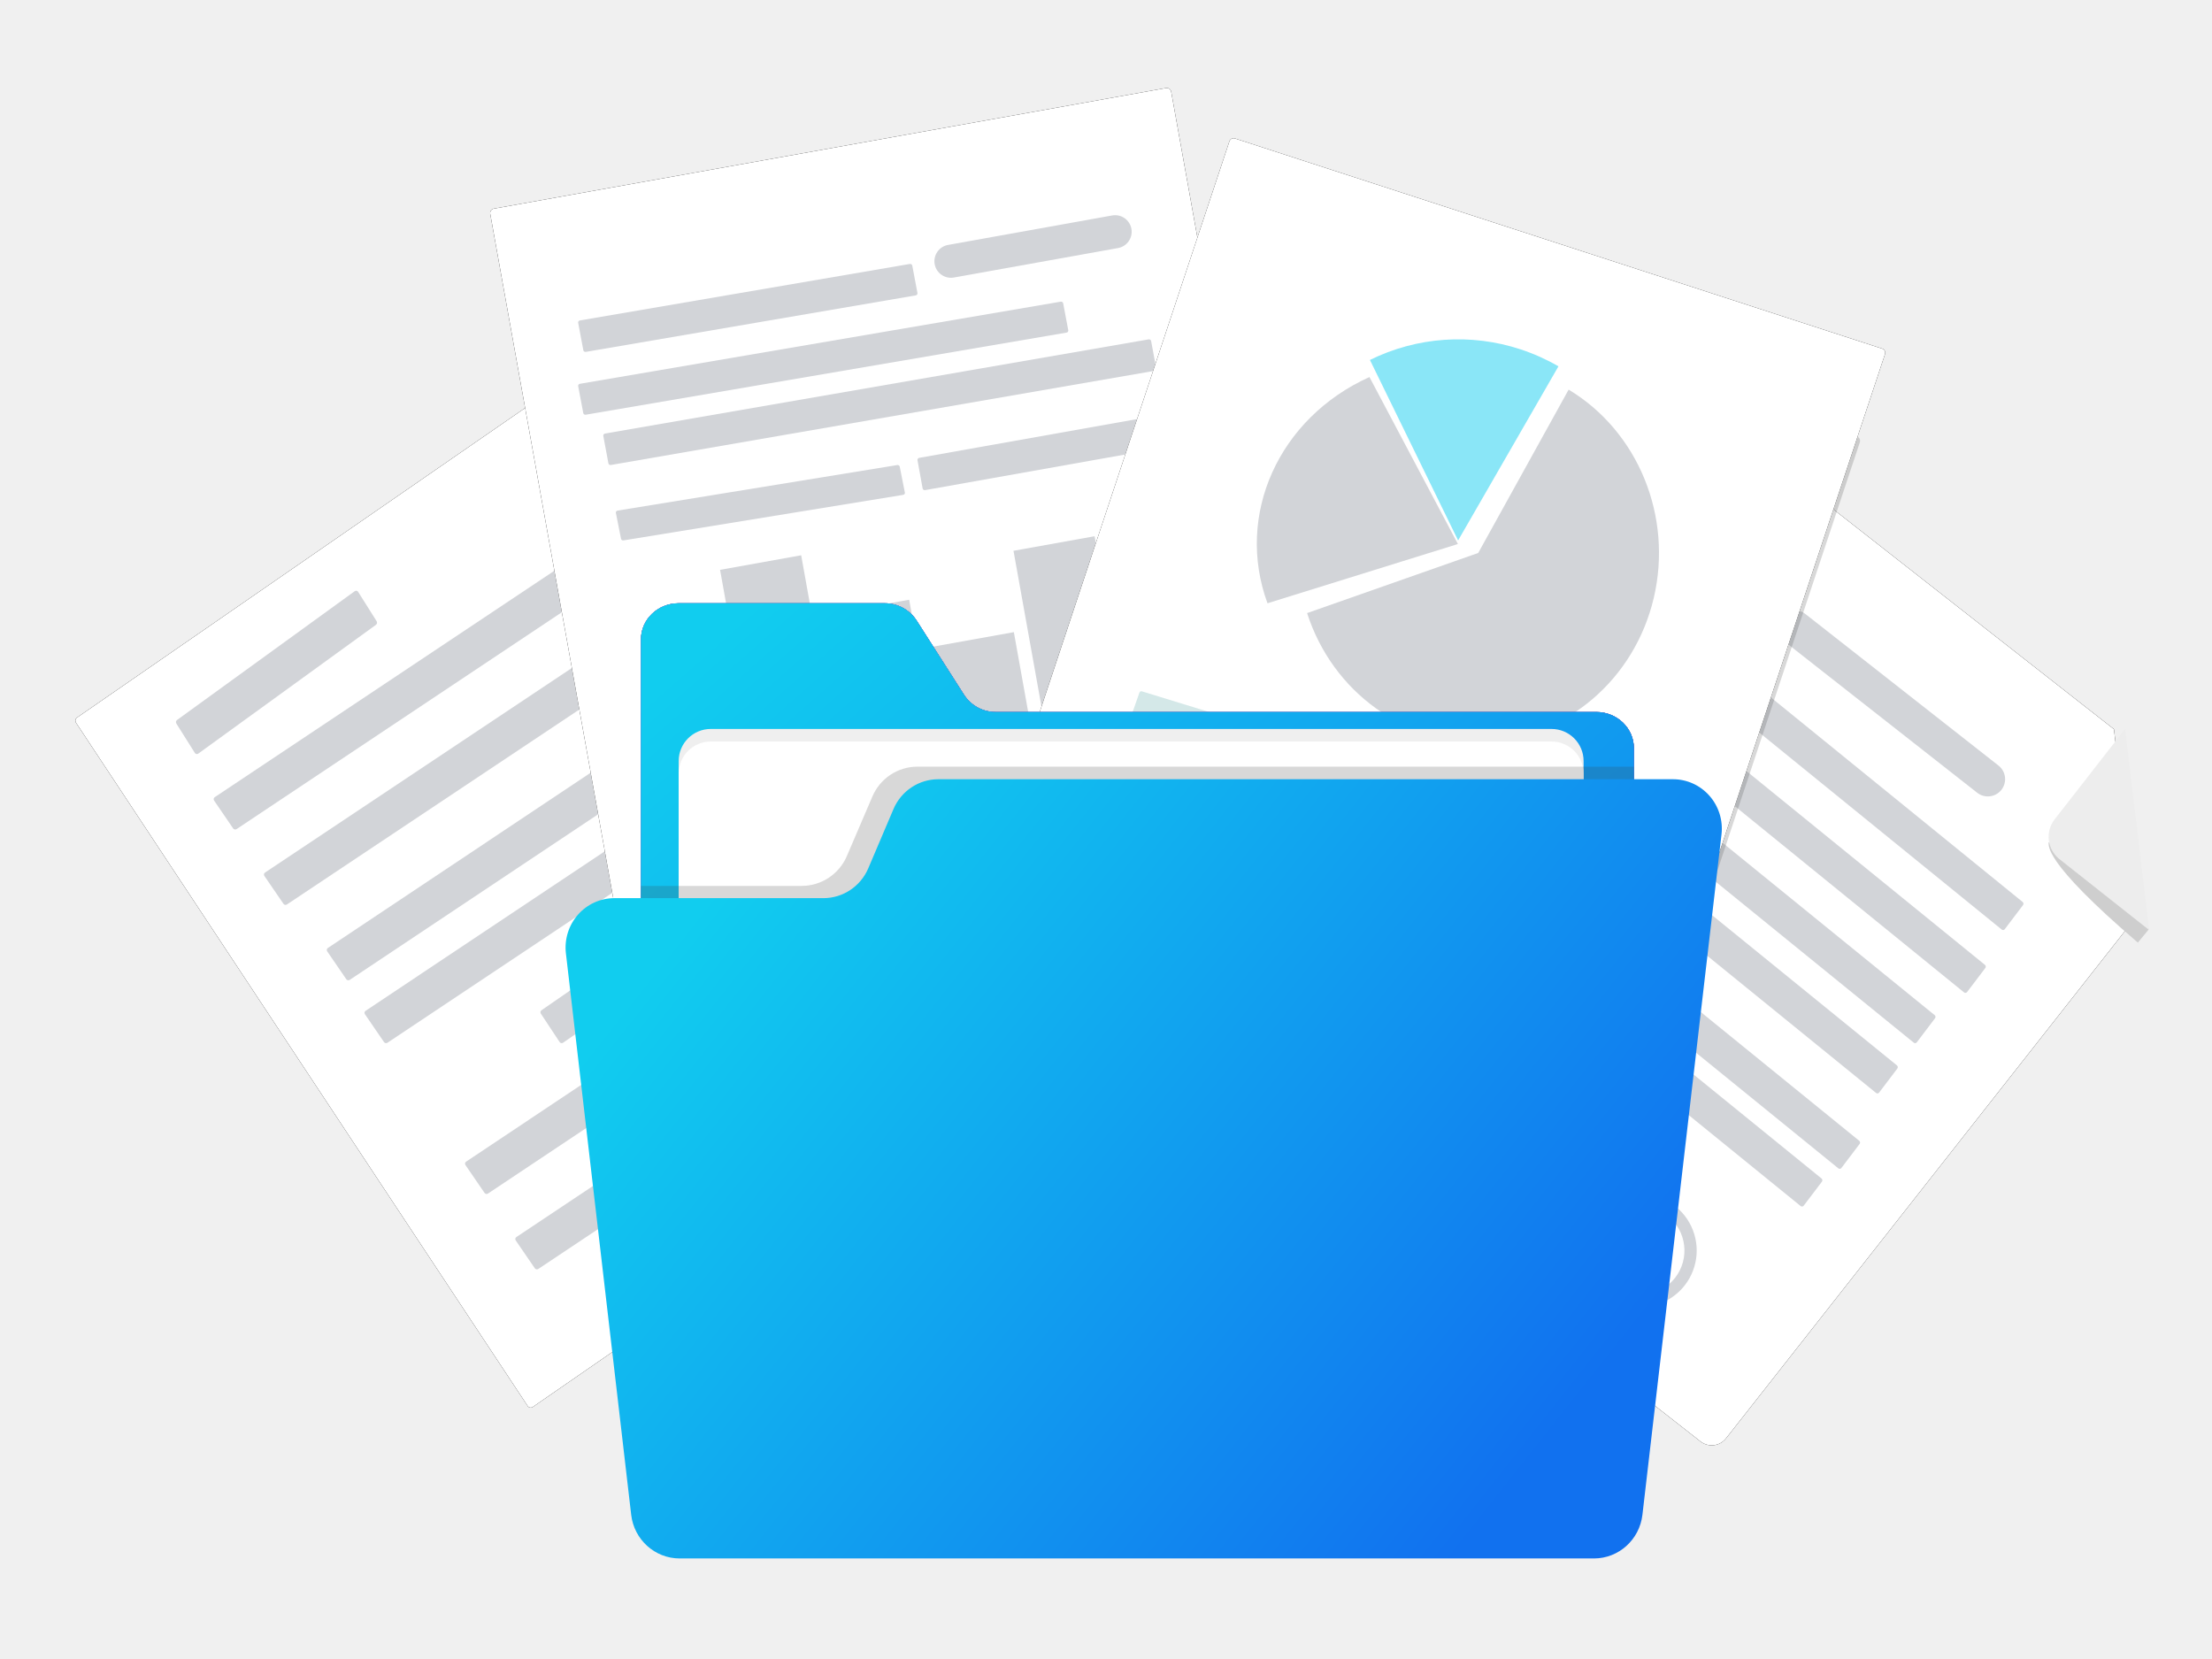
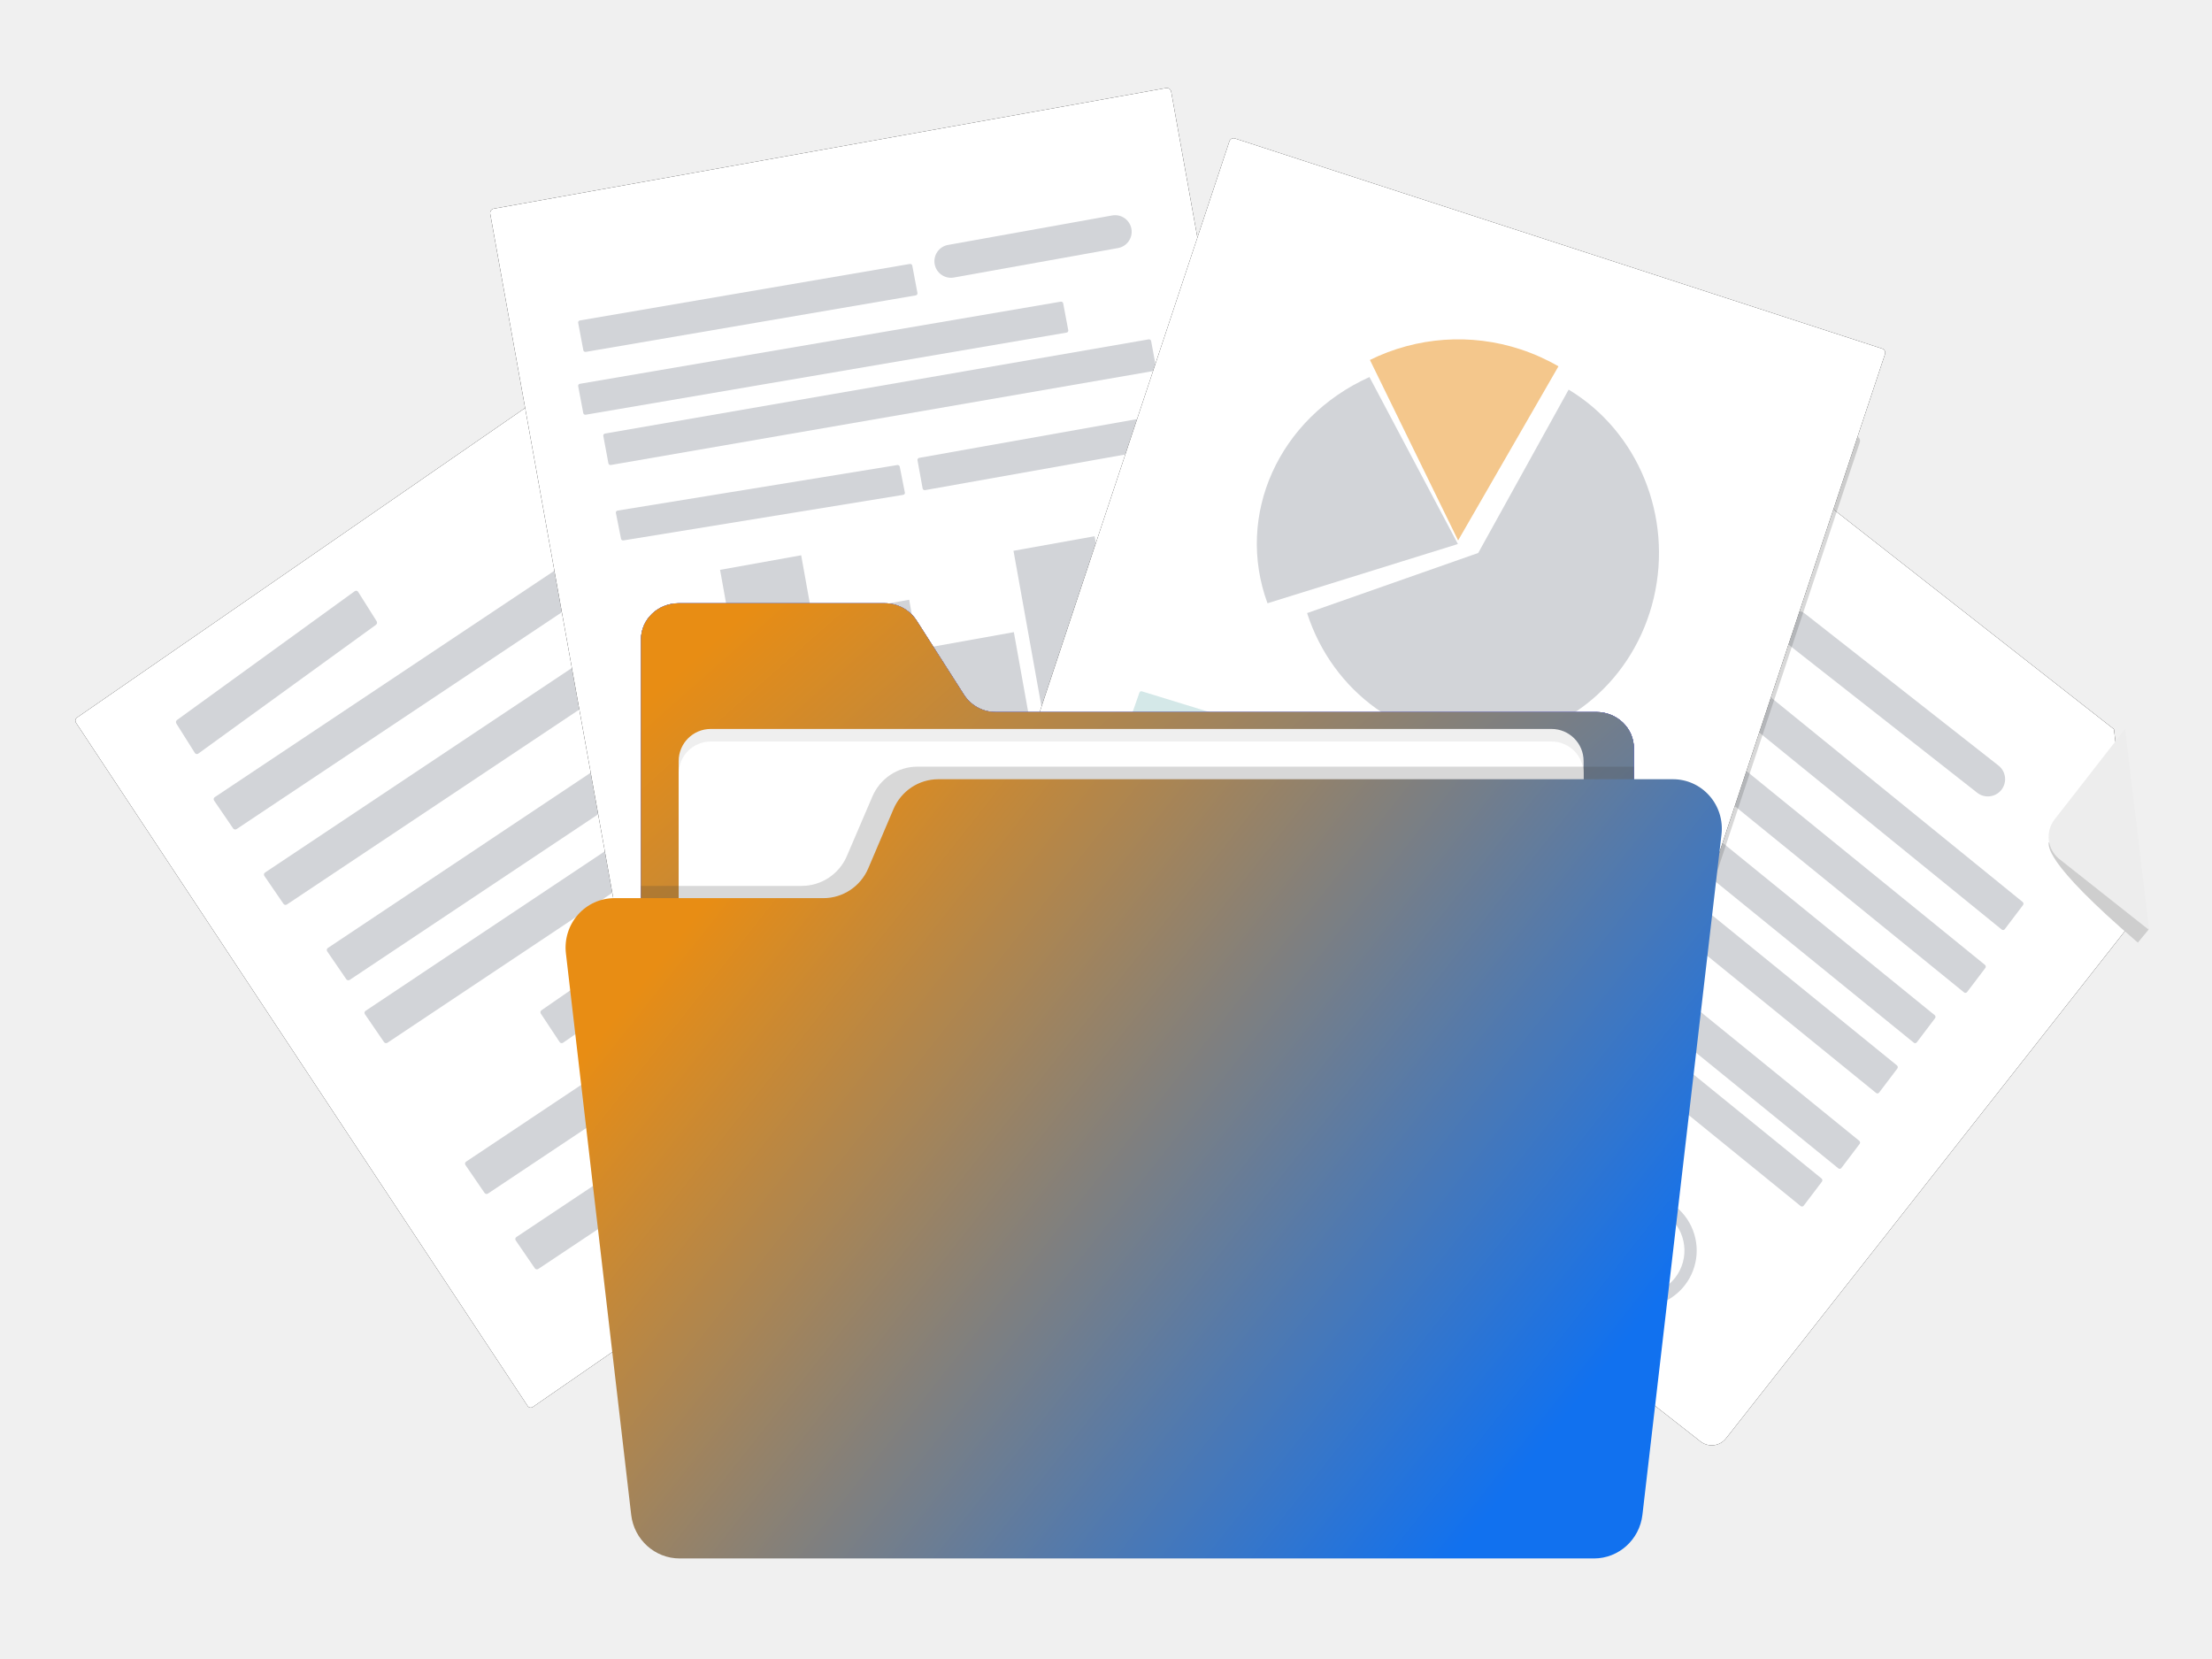
<svg xmlns="http://www.w3.org/2000/svg" xmlns:xlink="http://www.w3.org/1999/xlink" width="176px" height="132px" viewBox="0 0 176 132" version="1.1">
  <defs>
    <linearGradient x1="50%" y1="0%" x2="50%" y2="100%" id="linearGradient-1">
      <stop stop-color="#7A62E4" offset="0%" />
      <stop stop-color="#656EE4" offset="100%" />
    </linearGradient>
    <linearGradient x1="6.16%" y1="4.935%" x2="91.179%" y2="95.065%" id="linearGradient-2">
      <stop stop-color="#798CFB" offset="0%" />
      <stop stop-color="#5760D5" offset="100%" />
    </linearGradient>
    <linearGradient x1="6.16%" y1="4.935%" x2="91.179%" y2="95.065%" id="linearGradient-3">
-       <stop stop-color="#11cdef" offset="0%" />
+       <stop stop-color="#E88D14" offset="0%" />
      <stop stop-color="#1171ef" offset="100%" />
    </linearGradient>
    <path d="M79,11.524 L79,72.139 C79,73.722 77.669,75 76.025,75 L2.982,75 C1.339,75 0,73.722 0,72.139 L0,2.87 C0,1.287 1.341,-7.10542736e-15 2.982,-7.10542736e-15 L19.391,-7.10542736e-15 C20.411,-0.006 21.365,0.507 21.924,1.362 L25.708,7.286 C26.263,8.145 27.219,8.661 28.241,8.652 L76.028,8.652 C77.669,8.659 79,9.941 79,11.524 Z" id="path-4" />
    <linearGradient x1="6.16%" y1="27.292%" x2="91.179%" y2="72.708%" id="linearGradient-5">
-       <stop stop-color="#11cdef" offset="0%" />
+       <stop stop-color="#E88D14" offset="0%" />
      <stop stop-color="#1171ef" offset="100%" />
    </linearGradient>
  </defs>
  <g id="icon-documentation" stroke="none" stroke-width="1" fill="none" fill-rule="evenodd">
    <g transform="translate(6, 7)" fill-rule="nonzero">
      <g id="Path" transform="translate(90, 26)">
        <g id="path-1-link" fill="#000000">
          <path d="M74,39.903 L41.328,81.451 C40.836,82.074 39.932,82.183 39.305,81.694 L0.549,51.323 C-0.074,50.831 -0.183,49.929 0.306,49.303 L38.641,0.549 C39.134,-0.074 40.038,-0.183 40.664,0.306 L72.198,25.018 L72.776,29.807 L73.394,34.925 L74,39.903 Z" id="path-1" />
        </g>
        <g id="path-1-link" fill="#FFFFFF">
          <path d="M74,39.903 L41.328,81.451 C40.836,82.074 39.932,82.183 39.305,81.694 L0.549,51.323 C-0.074,50.831 -0.183,49.929 0.306,49.303 L38.641,0.549 C39.134,-0.074 40.038,-0.183 40.664,0.306 L72.198,25.018 L72.776,29.807 L73.394,34.925 L74,39.903 Z" id="path-1" />
        </g>
      </g>
      <path d="M157,60 C157.031,60.26 156.46,61.458 164.101,68 L165,66.909 L157,60 Z" id="Path" fill="#CECECE" />
      <path d="M157.474,58.2 C156.717,59.174 156.885,60.582 157.85,61.348 L165,67 L163.086,51 L157.474,58.2 Z" id="Path" fill="#EDEDED" />
      <path d="M113.094,81.919 C113.25,81.686 113.094,81.382 112.781,81.406 C112.359,81.447 111.934,81.444 111.512,81.399 L110.938,81.274 C110.531,81.227 110.451,81.006 110.7,80.609 C111.142,80.556 111.059,79.947 110.617,79.977 C110.072,80.015 109.344,80.072 108.896,79.701 C108.757,79.573 108.641,79.427 108.551,79.266 C108.708,79.261 108.863,79.24 109.016,79.205 C109.142,79.174 109.201,79.054 109.23,78.952 C109.315,78.664 109.306,78.432 109.327,78.21 C111.309,77.888 113.366,77.144 114.86,76.086 C115.151,75.881 114.948,75.506 114.614,75.514 C113.054,75.554 111.448,75.838 110.046,76.499 C109.55,76.731 109.064,77.017 108.815,77.495 C108.792,77.545 108.772,77.596 108.755,77.648 C108.297,77.71 107.836,77.746 107.374,77.755 C106.758,77.772 106.143,77.697 105.552,77.534 C105.128,77.409 104.484,77.229 104.484,76.761 C105.584,76.862 106.66,76.695 106.866,75.755 C107.176,74.34 104.715,75.19 103.96,76.062 C103.452,75.975 102.953,75.842 102.473,75.665 C102.06,75.517 101.794,76.103 102.207,76.252 C102.696,76.422 103.198,76.556 103.71,76.652 C103.554,78.174 106.517,78.424 107.607,78.389 C107.931,78.378 108.265,78.352 108.602,78.315 C108.562,78.687 108.602,78.649 108.011,78.641 C107.711,78.641 107.517,78.9 107.686,79.145 C107.998,79.598 108.256,80.149 108.785,80.413 C108.951,80.492 109.13,80.548 109.314,80.579 C109.269,80.656 109.262,80.747 109.293,80.83 C109.715,81.798 110.993,82.044 112.092,82.061 C111.325,82.801 110.295,83.259 109.19,83.353 C107.509,83.475 106.287,82.395 105.206,81.36 C104.902,81.069 104.344,81.445 104.65,81.738 C105.83,82.866 107.132,84.018 108.944,84 C110.527,83.98 112.253,83.165 113.094,81.919 Z M105.619,75.69 C106.299,75.659 105.545,76.06 105.283,76.106 C105.115,76.133 104.943,76.142 104.773,76.135 C104.913,75.971 105.428,75.699 105.618,75.687 L105.619,75.69 Z M109.858,77.33 C110.271,76.993 110.994,76.793 111.516,76.632 C112.098,76.457 112.696,76.331 113.302,76.256 C112.168,76.83 110.948,77.247 109.683,77.494 C109.738,77.436 109.796,77.381 109.857,77.33 L109.858,77.33 Z" id="Shape" fill="#4684AF" />
      <path d="M134.708,47.587 L154.25,47.587 C155.009,47.587 155.624,48.203 155.624,48.961 C155.624,49.72 155.009,50.335 154.25,50.335 L134.708,50.335 C133.95,50.335 133.334,49.72 133.334,48.961 C133.334,48.203 133.95,47.587 134.708,47.587 Z" id="Rectangle" fill="#D2D4D8" transform="translate(144.4791, 48.96131) rotate(38.13) translate(-144.4791, -48.96131) " />
      <path d="M153.27,66.962 L124.065,43.23 C123.991,43.169 123.978,43.058 124.036,42.981 L125.488,41.068 C125.546,40.991 125.653,40.977 125.728,41.037 L154.935,64.767 C155.009,64.828 155.022,64.939 154.963,65.016 L153.512,66.93 C153.484,66.968 153.443,66.993 153.397,66.999 C153.352,67.005 153.306,66.992 153.27,66.962 Z" id="Path" fill="#D2D4D8" />
      <path d="M150.271,71.961 L121.065,48.23 C120.991,48.169 120.978,48.058 121.036,47.981 L122.488,46.068 C122.546,45.991 122.654,45.977 122.728,46.037 L151.935,69.771 C152.009,69.832 152.022,69.943 151.964,70.02 L150.512,71.934 C150.453,72.01 150.345,72.022 150.271,71.961 Z" id="Path" fill="#D2D4D8" />
      <path d="M146.273,75.963 L117.065,52.23 C116.991,52.17 116.978,52.059 117.036,51.982 L118.489,50.068 C118.547,49.991 118.654,49.977 118.729,50.037 L147.934,73.771 C147.97,73.799 147.993,73.842 147.999,73.888 C148.004,73.935 147.992,73.982 147.963,74.018 L146.512,75.933 C146.454,76.009 146.347,76.022 146.273,75.963 L146.273,75.963 Z" id="Path" fill="#D2D4D8" />
      <path d="M143.275,79.964 L114.065,56.231 C113.991,56.17 113.978,56.059 114.036,55.982 L115.488,54.068 C115.546,53.991 115.654,53.977 115.728,54.037 L144.935,77.772 C145.009,77.832 145.022,77.942 144.964,78.019 L143.512,79.934 C143.454,80.009 143.349,80.022 143.275,79.964 L143.275,79.964 Z" id="Path" fill="#D2D4D8" />
      <path d="M140.272,85.963 L111.065,62.23 C110.991,62.17 110.978,62.059 111.036,61.981 L112.488,60.067 C112.547,59.991 112.654,59.978 112.728,60.038 L141.935,83.77 C142.009,83.83 142.022,83.941 141.963,84.018 L140.512,85.932 C140.454,86.009 140.346,86.023 140.272,85.963 L140.272,85.963 Z" id="Path" fill="#D2D4D8" />
      <path d="M137.272,88.962 L108.065,65.23 C107.991,65.169 107.978,65.058 108.037,64.981 L109.488,63.068 C109.547,62.991 109.654,62.977 109.728,63.037 L138.935,86.77 C139.009,86.83 139.022,86.941 138.964,87.019 L137.512,88.933 C137.453,89.009 137.346,89.022 137.272,88.962 Z" id="Path" fill="#D2D4D8" />
      <path d="M121.723,96.042 C120.291,94.918 119.676,93.043 120.166,91.29 C120.656,89.536 122.154,88.251 123.96,88.033 C125.767,87.814 127.528,88.706 128.421,90.292 C129.314,91.878 129.164,93.846 128.041,95.279 C126.505,97.232 123.679,97.574 121.723,96.042 Z M126.679,89.728 C125.148,88.524 122.931,88.79 121.727,90.322 C120.524,91.853 120.789,94.071 122.321,95.274 C123.852,96.478 126.069,96.212 127.272,94.681 C128.474,93.149 128.208,90.933 126.679,89.728 L126.679,89.728 Z" id="Shape" fill="#D2D4D8" />
      <g id="Path" transform="translate(0, 20)">
        <g id="path-3-link" fill="#000000">
          <path d="M79.868,54.91 L36.39,84.949 C36.255,85.041 36.074,85.005 35.983,84.868 L0.05,30.509 C-0.04,30.372 -0.005,30.186 0.129,30.094 L43.611,0.051 C43.745,-0.041 43.926,-0.005 44.017,0.132 L79.949,54.492 C79.993,54.558 80.01,54.639 79.994,54.718 C79.979,54.797 79.934,54.866 79.868,54.91 Z" id="path-3" />
        </g>
        <g id="path-3-link" fill="#FFFFFF">
          <path d="M79.868,54.91 L36.39,84.949 C36.255,85.041 36.074,85.005 35.983,84.868 L0.05,30.509 C-0.04,30.372 -0.005,30.186 0.129,30.094 L43.611,0.051 C43.745,-0.041 43.926,-0.005 44.017,0.132 L79.949,54.492 C79.993,54.558 80.01,54.639 79.994,54.718 C79.979,54.797 79.934,54.866 79.868,54.91 Z" id="path-3" />
        </g>
      </g>
      <path d="M23.916,42.712 L9.771,52.965 C9.684,53.028 9.565,53.004 9.505,52.91 L8.033,50.573 C7.974,50.479 7.997,50.351 8.084,50.288 L22.229,40.035 C22.317,39.972 22.436,39.996 22.495,40.09 L23.967,42.427 C24.026,42.521 24.004,42.648 23.916,42.712 Z" id="Path" fill="#D2D4D8" />
      <path d="M47.912,35.575 L12.825,58.967 C12.734,59.027 12.612,59.003 12.55,58.915 L11.034,56.696 C10.973,56.607 10.996,56.487 11.086,56.426 L46.174,33.035 C46.217,33.005 46.27,32.994 46.322,33.003 C46.374,33.013 46.419,33.043 46.448,33.086 L47.967,35.305 C48.027,35.394 48.003,35.516 47.912,35.575 Z" id="Path" fill="#D2D4D8" />
      <path d="M51.913,41.575 L16.828,64.965 C16.785,64.995 16.732,65.006 16.68,64.996 C16.629,64.987 16.583,64.956 16.555,64.913 L15.036,62.696 C15.005,62.653 14.993,62.6 15.004,62.549 C15.014,62.498 15.044,62.453 15.089,62.425 L50.174,39.035 C50.217,39.005 50.27,38.994 50.322,39.004 C50.373,39.013 50.419,39.044 50.447,39.087 L51.966,41.304 C52.027,41.394 52.003,41.514 51.913,41.575 Z" id="Path" fill="#D2D4D8" />
      <path d="M56.914,47.574 L21.826,70.965 C21.783,70.995 21.73,71.006 21.678,70.996 C21.627,70.987 21.581,70.956 21.553,70.913 L20.034,68.696 C19.973,68.606 19.997,68.485 20.087,68.425 L55.171,45.033 C55.262,44.973 55.384,44.997 55.445,45.086 L56.964,47.304 C56.994,47.346 57.006,47.398 56.997,47.449 C56.988,47.5 56.958,47.545 56.914,47.574 Z" id="Path" fill="#D2D4D8" />
      <path d="M59.914,52.575 L24.829,75.967 C24.738,76.027 24.616,76.003 24.554,75.914 L23.035,73.696 C23.005,73.654 22.994,73.601 23.004,73.55 C23.014,73.499 23.044,73.455 23.088,73.426 L58.173,50.035 C58.216,50.005 58.27,49.994 58.322,50.003 C58.373,50.013 58.419,50.044 58.447,50.088 L59.967,52.305 C60.027,52.394 60.003,52.515 59.914,52.575 Z" id="Path" fill="#D2D4D8" />
      <path d="M63.915,58.621 L38.798,75.966 C38.709,76.027 38.589,76.003 38.528,75.913 L37.035,73.654 C37.005,73.61 36.994,73.557 37.003,73.505 C37.013,73.453 37.043,73.408 37.087,73.379 L62.203,56.034 C62.292,55.973 62.413,55.997 62.473,56.087 L63.967,58.345 C64.027,58.436 64.003,58.559 63.915,58.621 L63.915,58.621 Z" id="Path" fill="#D2D4D8" />
      <path d="M67.913,64.571 L32.827,87.966 C32.737,88.027 32.614,88.004 32.553,87.915 L31.034,85.697 C30.973,85.607 30.997,85.486 31.087,85.426 L66.172,62.033 C66.263,61.973 66.385,61.997 66.447,62.085 L67.966,64.304 C67.995,64.346 68.006,64.398 67.996,64.449 C67.986,64.499 67.956,64.543 67.913,64.571 L67.913,64.571 Z" id="Path" fill="#D2D4D8" />
      <path d="M71.914,70.573 L36.828,93.967 C36.738,94.027 36.615,94.003 36.554,93.914 L35.035,91.697 C35.005,91.655 34.994,91.602 35.003,91.551 C35.013,91.5 35.044,91.455 35.088,91.427 L70.173,68.033 C70.264,67.973 70.386,67.997 70.447,68.086 L71.967,70.303 C72.027,70.392 72.003,70.513 71.914,70.573 Z" id="Path" fill="#D2D4D8" />
      <g id="Path" transform="translate(33, 0)">
        <g id="path-5-link" fill="#000000">
          <path d="M12.223,75.995 C12.033,76.028 11.851,75.902 11.816,75.712 L0.005,10.01 C-0.028,9.82 0.099,9.638 0.289,9.604 L53.778,0.005 C53.968,-0.028 54.149,0.098 54.184,0.287 L65.994,65.99 C66.028,66.18 65.902,66.361 65.712,66.396 L12.223,75.995 Z" id="path-5" />
        </g>
        <g id="path-5-link" fill="#FFFFFF">
          <path d="M12.223,75.995 C12.033,76.028 11.851,75.902 11.816,75.712 L0.005,10.01 C-0.028,9.82 0.099,9.638 0.289,9.604 L53.778,0.005 C53.968,-0.028 54.149,0.098 54.184,0.287 L65.994,65.99 C66.028,66.18 65.902,66.361 65.712,66.396 L12.223,75.995 Z" id="path-5" />
        </g>
      </g>
      <polygon id="Rectangle" fill="#D2D4D8" transform="translate(56.15944, 46.89217) rotate(-10.18) translate(-56.15944, -46.89217) " points="52.881 37.615 59.438 37.615 59.438 56.169 52.881 56.169" />
      <polygon id="Rectangle" fill="#D2D4D8" transform="translate(64.31044, 47.96794) rotate(-10.18) translate(-64.31044, -47.96794) " points="61.032 41.191 67.589 41.191 67.589 54.744 61.032 54.744" />
      <polygon id="Rectangle" fill="#D2D4D8" transform="translate(72.28411, 48.5742) rotate(-10.18) translate(-72.28411, -48.5742) " points="69.005 43.802 75.563 43.802 75.563 53.347 69.005 53.347" />
      <polygon id="Rectangle" fill="#D2D4D8" transform="translate(79.27345, 44.0802) rotate(-10.18) translate(-79.27345, -44.0802) " points="75.995 36.12 82.552 36.12 82.552 52.04 75.995 52.04" />
      <path d="M66.862,16.503 L40.608,20.998 C40.517,21.012 40.431,20.954 40.414,20.868 L40.002,18.682 C39.987,18.595 40.048,18.513 40.139,18.497 L66.392,14.002 C66.483,13.988 66.57,14.046 66.586,14.132 L66.998,16.317 C67.013,16.404 66.953,16.487 66.862,16.503 L66.862,16.503 Z" id="Path" fill="#D2D4D8" />
      <path d="M78.864,19.463 L40.6,25.998 C40.51,26.012 40.425,25.955 40.409,25.87 L40.002,23.72 C39.988,23.635 40.048,23.554 40.137,23.538 L78.401,17.002 C78.491,16.989 78.575,17.045 78.592,17.13 L78.998,19.281 C79.012,19.366 78.953,19.447 78.864,19.463 L78.864,19.463 Z" id="Path" fill="#D2D4D8" />
      <path d="M85.866,22.504 L42.601,29.998 C42.511,30.012 42.426,29.954 42.409,29.868 L42.002,27.681 C41.988,27.594 42.048,27.512 42.137,27.496 L85.398,20.002 C85.488,19.988 85.573,20.046 85.59,20.132 L85.998,22.318 C86.012,22.404 85.955,22.486 85.866,22.504 Z" id="Path" fill="#D2D4D8" />
      <path d="M49.466,58.892 L78.119,58.892 C78.846,58.892 79.436,59.482 79.436,60.209 C79.436,60.937 78.846,61.526 78.119,61.526 L49.466,61.526 C48.738,61.526 48.149,60.937 48.149,60.209 C48.149,59.482 48.738,58.892 49.466,58.892 Z" id="Rectangle" fill="#D2D4D8" transform="translate(63.79224, 60.20907) rotate(-10.18) translate(-63.79224, -60.20907) " />
      <path d="M92.866,62.504 L49.601,69.998 C49.511,70.012 49.426,69.954 49.409,69.868 L49.002,67.681 C48.988,67.594 49.048,67.512 49.137,67.496 L92.398,60.002 C92.488,59.988 92.573,60.046 92.59,60.132 L92.998,62.318 C93.012,62.404 92.955,62.486 92.866,62.504 Z" id="Path" fill="#D2D4D8" />
      <path d="M65.858,32.375 L43.607,35.998 C43.516,36.011 43.43,35.956 43.413,35.874 L43.002,33.802 C42.988,33.719 43.048,33.642 43.138,33.626 L65.394,30.002 C65.485,29.989 65.571,30.044 65.588,30.126 L65.998,32.199 C66.012,32.283 65.95,32.361 65.858,32.375 Z" id="Path" fill="#D2D4D8" />
      <path d="M86.863,28.57 L67.6,31.998 C67.51,32.012 67.426,31.953 67.409,31.864 L67.002,29.62 C66.987,29.53 67.047,29.446 67.137,29.43 L86.4,26.002 C86.49,25.988 86.575,26.047 86.591,26.136 L86.998,28.38 C87.013,28.469 86.953,28.554 86.863,28.57 L86.863,28.57 Z" id="Path" fill="#D2D4D8" />
      <path d="M69.561,11.295 L82.829,11.295 C83.557,11.295 84.147,11.885 84.147,12.612 C84.147,13.34 83.557,13.93 82.829,13.93 L69.561,13.93 C68.833,13.93 68.243,13.34 68.243,12.612 C68.243,11.885 68.833,11.295 69.561,11.295 Z" id="Rectangle" fill="#D2D4D8" transform="translate(76.1949, 12.6123) rotate(-10.18) translate(-76.1949, -12.6123) " />
      <g id="Group" opacity="0.2" transform="translate(69, 11)" fill="#3D3D3D">
        <path d="M51.74,79.984 L0.24,63.259 C0.152,63.231 0.079,63.169 0.038,63.087 C-0.004,63.005 -0.011,62.911 0.017,62.824 L20.819,0.237 C20.879,0.057 21.076,-0.042 21.26,0.017 L72.76,16.742 C72.943,16.802 73.042,16.997 72.983,17.178 L52.179,79.762 C52.119,79.942 51.923,80.041 51.74,79.984 L51.74,79.984 Z" id="Path" />
        <path d="M47.849,19.807 L40.385,32.573 L26.264,37.27 C28.379,43.483 34.392,47.568 41.018,47.293 C47.645,47.018 53.291,42.451 54.873,36.084 C56.455,29.718 53.592,23.084 47.849,19.807 Z" id="Path" />
        <path d="M47.064,17.338 C42.764,14.882 37.507,14.707 33.049,16.871 L39.606,30.096 L47.064,17.338 Z" id="Path" />
        <path d="M31.394,18.128 C24.666,21.372 21.427,29.053 23.833,36.059 L37.954,31.362 L31.394,18.128 Z" id="Path" />
        <path d="M30.85,52.126 L12.308,46.103 C12.27,46.091 12.238,46.065 12.22,46.03 C12.202,45.996 12.199,45.955 12.211,45.918 L12.847,44.005 C12.859,43.966 12.886,43.934 12.923,43.916 C12.959,43.899 13.001,43.896 13.039,43.909 L31.581,49.931 C31.62,49.943 31.652,49.97 31.671,50.006 C31.689,50.042 31.691,50.084 31.677,50.121 L31.042,52.035 C31.029,52.073 31.001,52.103 30.965,52.12 C30.929,52.137 30.887,52.139 30.85,52.126 L30.85,52.126 Z" id="Path" />
        <path d="M39.181,59.478 L10.916,50.298 C10.879,50.286 10.847,50.26 10.829,50.225 C10.811,50.191 10.808,50.15 10.82,50.113 L11.456,48.199 C11.468,48.161 11.495,48.129 11.531,48.111 C11.568,48.093 11.61,48.09 11.648,48.104 L39.912,57.284 C39.99,57.309 40.033,57.392 40.009,57.469 L39.372,59.383 C39.36,59.421 39.333,59.453 39.297,59.471 C39.261,59.489 39.219,59.491 39.181,59.478 L39.181,59.478 Z" id="Path" />
        <path d="M28.255,61.269 L9.316,55.116 C9.238,55.091 9.195,55.009 9.22,54.932 L9.856,53.018 C9.868,52.981 9.894,52.95 9.929,52.932 C9.964,52.914 10.005,52.911 10.043,52.923 L28.982,59.076 C29.06,59.101 29.103,59.184 29.078,59.261 L28.441,61.175 C28.416,61.252 28.333,61.294 28.255,61.269 Z" id="Path" />
        <path d="M42.044,59.495 L50.935,59.465 C51.569,59.463 52.084,59.974 52.086,60.608 C52.086,60.611 52.086,60.613 52.086,60.616 C52.084,61.255 51.566,61.773 50.927,61.775 L42.036,61.805 C41.403,61.807 40.887,61.296 40.885,60.662 C40.885,60.659 40.885,60.657 40.885,60.654 C40.887,60.015 41.405,59.497 42.044,59.495 Z" id="Rectangle" transform="translate(46.48567, 60.63499) rotate(18.19) translate(-46.48567, -60.63499) " />
        <path d="M33.679,53.773 L52.573,53.708 C53.206,53.706 53.721,54.218 53.724,54.852 C53.724,54.854 53.724,54.857 53.724,54.859 C53.721,55.499 53.204,56.016 52.565,56.018 L33.671,56.083 C33.038,56.085 32.522,55.574 32.52,54.94 C32.52,54.937 32.52,54.935 32.52,54.932 C32.522,54.293 33.04,53.775 33.679,53.773 Z" id="Rectangle" transform="translate(43.12187, 54.89579) rotate(18.19) translate(-43.12187, -54.89579) " />
      </g>
      <g id="Path" transform="translate(71, 4)">
        <g id="path-7-link" fill="#000000">
          <path d="M51.738,79.983 L0.24,63.258 C0.057,63.198 -0.043,63.003 0.018,62.822 L20.821,0.237 C20.882,0.057 21.079,-0.042 21.262,0.017 L72.76,16.742 C72.943,16.802 73.043,16.997 72.982,17.178 L52.179,79.763 C52.118,79.943 51.921,80.042 51.738,79.983 L51.738,79.983 Z" id="path-7" />
        </g>
        <g id="path-7-link" fill="#FFFFFF">
          <path d="M51.738,79.983 L0.24,63.258 C0.057,63.198 -0.043,63.003 0.018,62.822 L20.821,0.237 C20.882,0.057 21.079,-0.042 21.262,0.017 L72.76,16.742 C72.943,16.802 73.043,16.997 72.982,17.178 L52.179,79.763 C52.118,79.943 51.921,80.042 51.738,79.983 L51.738,79.983 Z" id="path-7" />
        </g>
      </g>
      <path d="M118.811,24 L111.616,36.997 L98,41.781 C100.039,48.107 105.837,52.266 112.226,51.987 C118.615,51.707 124.059,47.056 125.584,40.574 C127.109,34.092 124.349,27.337 118.811,24 Z" id="Path" fill="#D2D4D8" />
-       <path d="M118,22.147 C117.048,21.596 116.042,21.145 114.998,20.8 C111.043,19.494 106.735,19.796 103,21.64 L110.017,36 L118,22.147 Z" id="Path" fill="#11cdef" opacity="0.491" />
+       <path d="M118,22.147 C117.048,21.596 116.042,21.145 114.998,20.8 C111.043,19.494 106.735,19.796 103,21.64 L110.017,36 L118,22.147 Z" id="Path" fill="#E88D14" opacity="0.491" />
      <path d="M102.962,23 C95.743,26.255 92.268,33.967 94.849,41 L110,36.285 L102.962,23 Z" id="Path" fill="#D2D4D8" />
      <path d="M103.141,55.991 L84.108,50.144 C84.068,50.132 84.035,50.106 84.016,50.071 C83.998,50.036 83.995,49.996 84.009,49.959 L84.662,48.101 C84.675,48.063 84.703,48.033 84.74,48.015 C84.777,47.998 84.82,47.995 84.86,48.008 L103.893,53.856 C103.932,53.868 103.965,53.894 103.984,53.929 C104.002,53.964 104.005,54.004 103.991,54.041 L103.338,55.899 C103.326,55.937 103.298,55.968 103.261,55.985 C103.223,56.002 103.18,56.005 103.141,55.991 Z" id="Path" fill="#D4E8E8" />
      <path d="M111.17,63.992 L83.104,55.131 C83.066,55.119 83.034,55.093 83.016,55.059 C82.998,55.024 82.995,54.984 83.009,54.947 L83.641,53.1 C83.652,53.063 83.68,53.032 83.716,53.015 C83.752,52.998 83.794,52.995 83.831,53.008 L111.897,61.87 C111.935,61.881 111.966,61.906 111.984,61.939 C112.002,61.973 112.005,62.012 111.993,62.047 L111.362,63.895 C111.351,63.933 111.324,63.965 111.288,63.984 C111.251,64.002 111.209,64.005 111.17,63.992 Z" id="Path" fill="#D4E8E8" />
      <path d="M99.16,65.992 L80.104,60.106 C80.066,60.095 80.035,60.07 80.016,60.037 C79.998,60.004 79.995,59.965 80.007,59.93 L80.647,58.099 C80.659,58.063 80.686,58.032 80.723,58.015 C80.759,57.998 80.802,57.995 80.84,58.008 L99.896,63.893 C99.975,63.917 100.018,63.996 99.993,64.07 L99.353,65.901 C99.341,65.937 99.314,65.968 99.277,65.985 C99.241,66.002 99.198,66.005 99.16,65.992 Z" id="Path" fill="#D4E8E8" />
      <path d="M113.508,63.978 L122.354,63.978 C122.996,63.978 123.517,64.499 123.517,65.141 C123.517,65.783 122.996,66.303 122.354,66.303 L113.508,66.303 C112.866,66.303 112.346,65.783 112.346,65.141 C112.346,64.499 112.866,63.978 113.508,63.978 Z" id="Rectangle" fill="#D4E8E8" transform="translate(117.9312, 65.14074) rotate(18.19) translate(-117.9312, -65.14074) " />
      <path d="M124.162,62.993 L104.104,56.285 C104.066,56.273 104.035,56.246 104.016,56.209 C103.998,56.173 103.995,56.131 104.007,56.093 L104.648,54.106 C104.674,54.026 104.759,53.982 104.838,54.007 L124.896,60.715 C124.934,60.727 124.965,60.754 124.984,60.791 C125.002,60.827 125.005,60.869 124.993,60.907 L124.352,62.894 C124.326,62.974 124.241,63.018 124.162,62.993 Z" id="Path" fill="#D4E8E8" />
      <g id="Path" transform="translate(45, 40.99995)">
        <g id="path-11-link" fill="#000000">
          <path d="M79,11.524 L79,72.139 C79,73.722 77.669,75 76.025,75 L2.982,75 C1.339,75 0,73.722 0,72.139 L0,2.87 C0,1.287 1.341,-7.10542736e-15 2.982,-7.10542736e-15 L19.391,-7.10542736e-15 C20.411,-0.006 21.365,0.507 21.924,1.362 L25.708,7.286 C26.263,8.145 27.219,8.661 28.241,8.652 L76.028,8.652 C77.669,8.659 79,9.941 79,11.524 Z" id="path-11" />
        </g>
        <g id="path-11-link" fill="url(#linearGradient-1)">
          <path d="M79,11.524 L79,72.139 C79,73.722 77.669,75 76.025,75 L2.982,75 C1.339,75 0,73.722 0,72.139 L0,2.87 C0,1.287 1.341,-7.10542736e-15 2.982,-7.10542736e-15 L19.391,-7.10542736e-15 C20.411,-0.006 21.365,0.507 21.924,1.362 L25.708,7.286 C26.263,8.145 27.219,8.661 28.241,8.652 L76.028,8.652 C77.669,8.659 79,9.941 79,11.524 Z" id="path-11" />
        </g>
        <g id="path-11">
          <use fill="url(#linearGradient-2)" xlink:href="#path-4" />
          <use fill="url(#linearGradient-3)" xlink:href="#path-4" />
        </g>
      </g>
      <rect id="Rectangle" fill="#EFEFEF" x="48" y="51" width="72" height="64" rx="2.55" />
      <rect id="Rectangle" fill="#FFFFFF" x="48" y="52" width="72" height="64" rx="2.55" />
      <path d="M124,54 L124,108.023 L123.454,112.69 C123.272,114.255 122.178,115.558 120.677,116 L47.982,116 C46.339,116 45,114.716 45,113.126 L45,63.487 L57.786,63.487 C59.35,63.488 60.765,62.552 61.385,61.105 L63.405,56.39 C64.018,54.94 65.432,53.999 66.997,54 L124,54 Z" id="Path" fill="#3D3D3D" opacity="0.2" />
      <path d="M124.681,113.526 C124.451,115.507 122.792,117 120.822,117 L48.081,117 C46.11,117 44.451,115.507 44.221,113.526 L39.027,68.855 C38.897,67.739 39.245,66.621 39.982,65.781 C40.719,64.942 41.776,64.462 42.886,64.462 L59.517,64.462 C61.069,64.462 62.473,63.527 63.087,62.084 L65.089,57.378 C65.703,55.935 67.106,55 68.658,55 L127.111,55 C128.221,54.999 129.279,55.479 130.017,56.319 C130.755,57.158 131.103,58.277 130.973,59.393 L124.681,113.526 Z" id="Path" fill="url(#linearGradient-5)" />
    </g>
  </g>
</svg>
